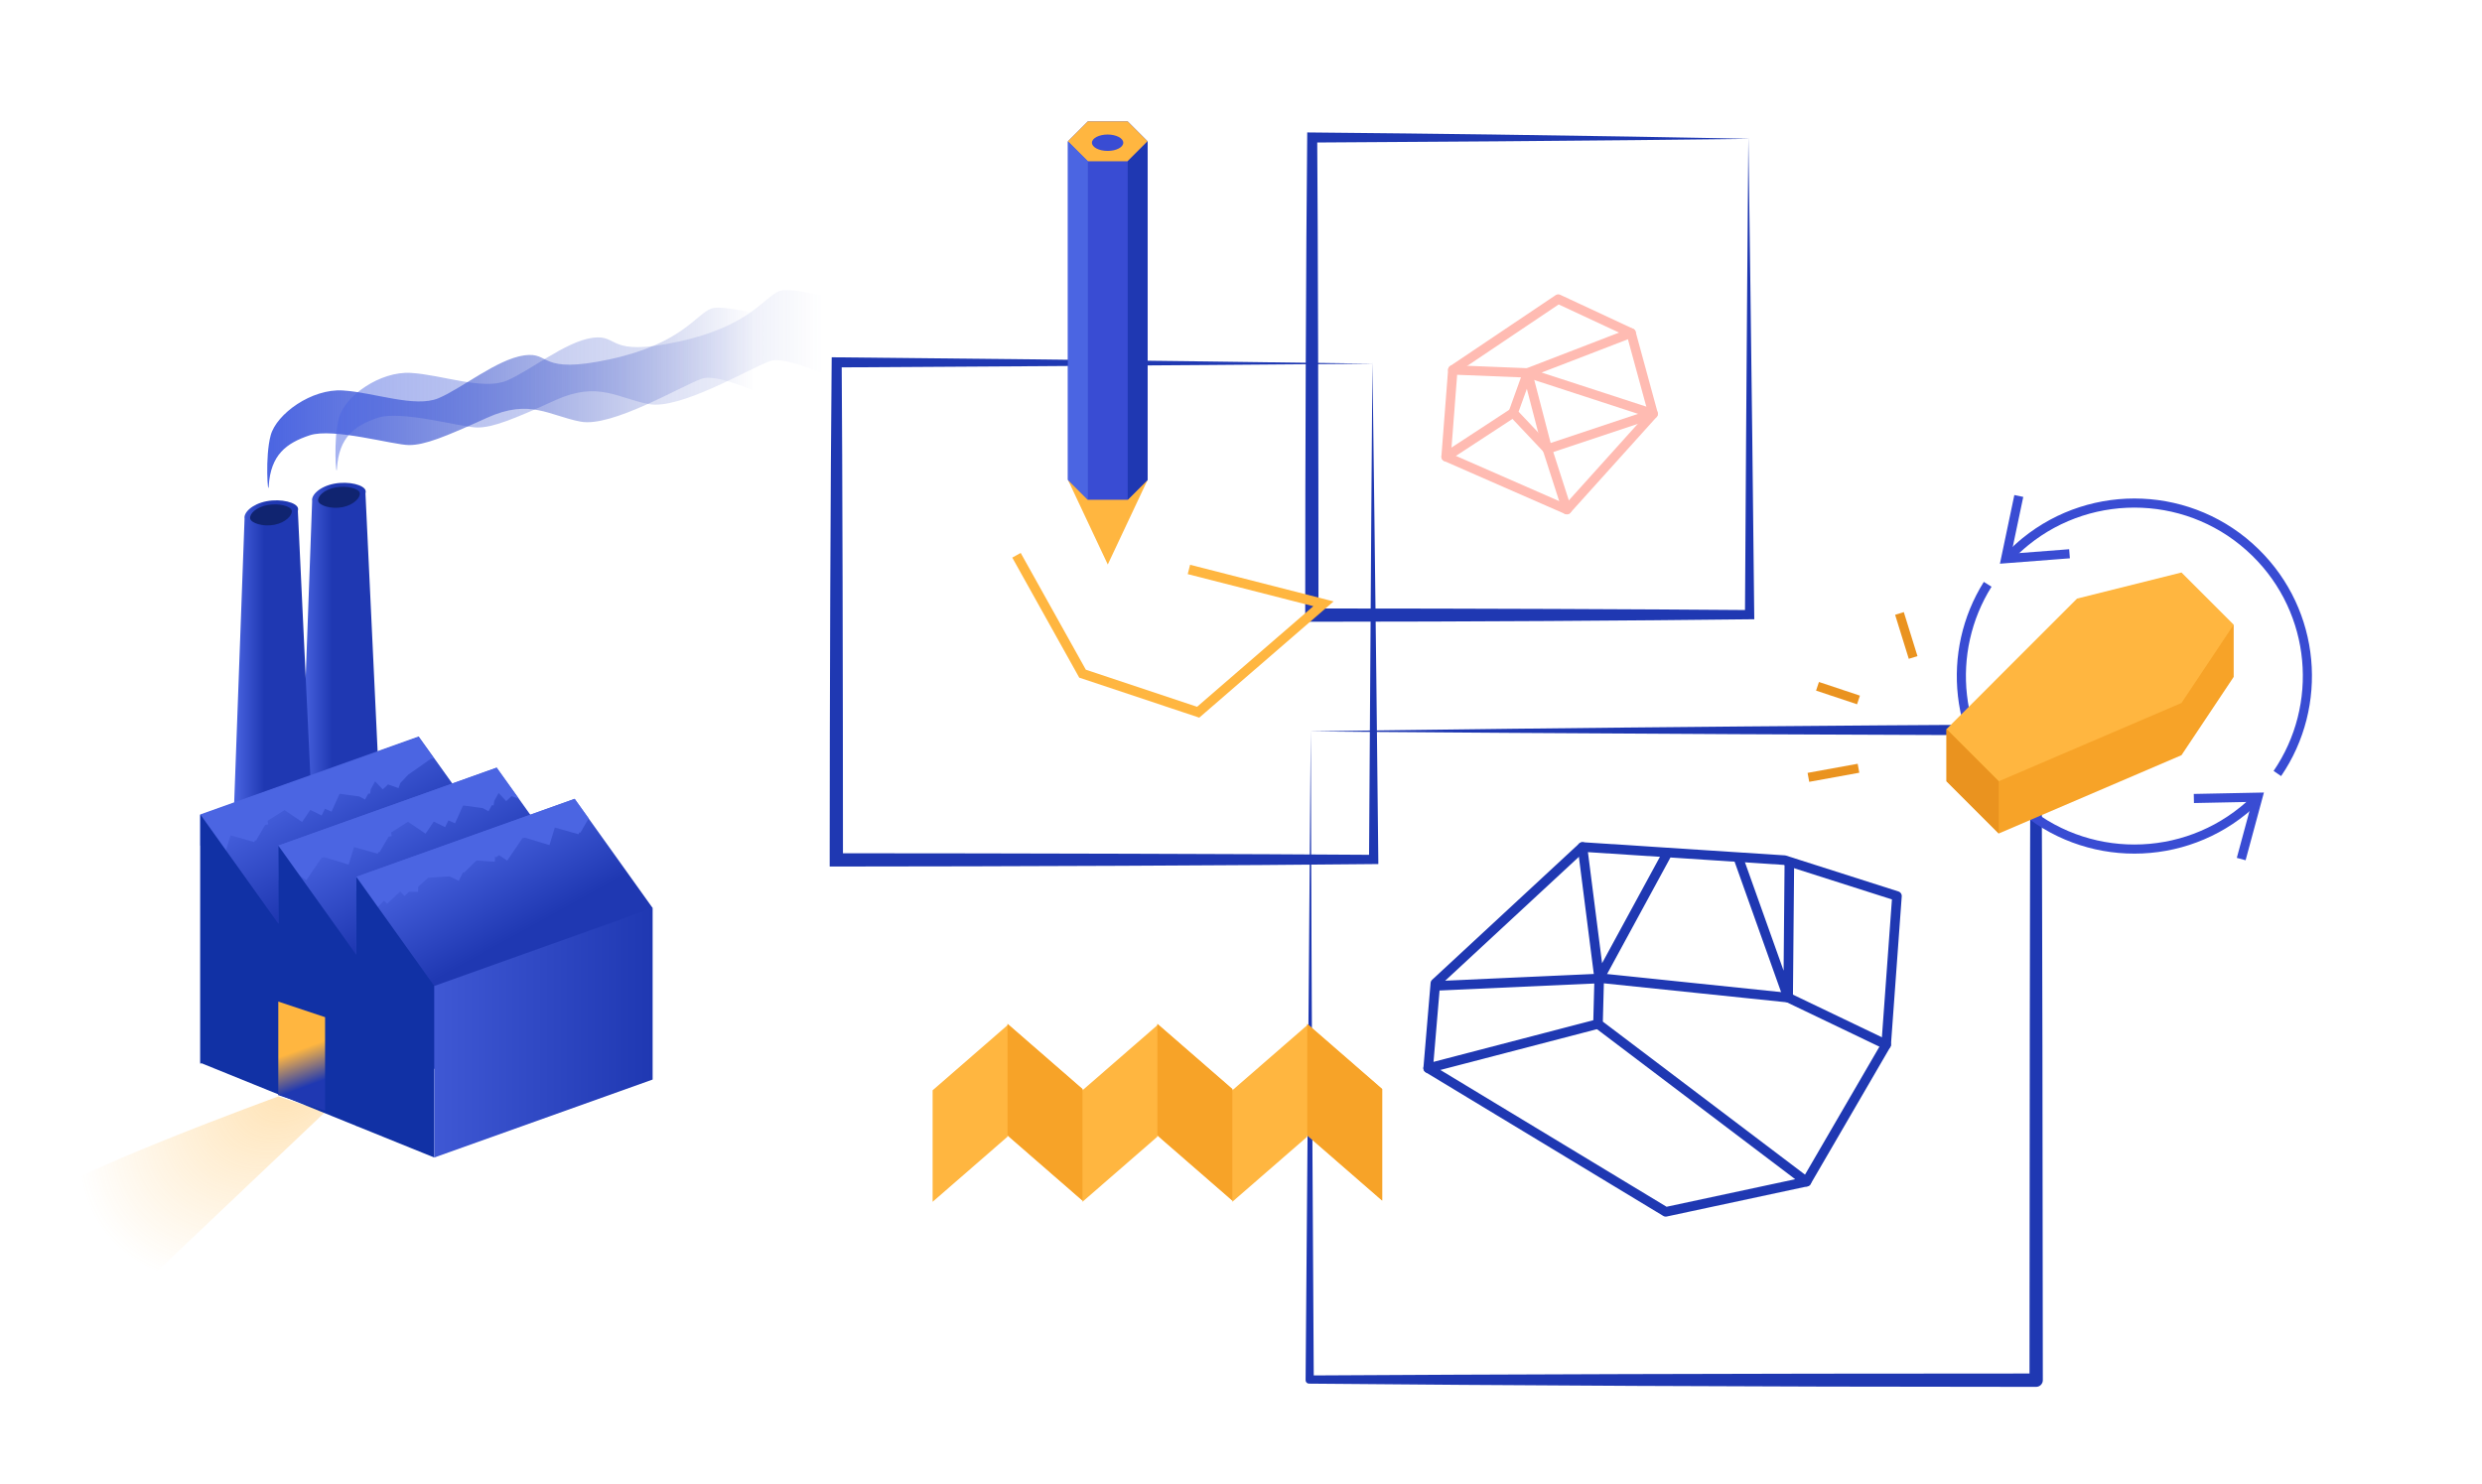
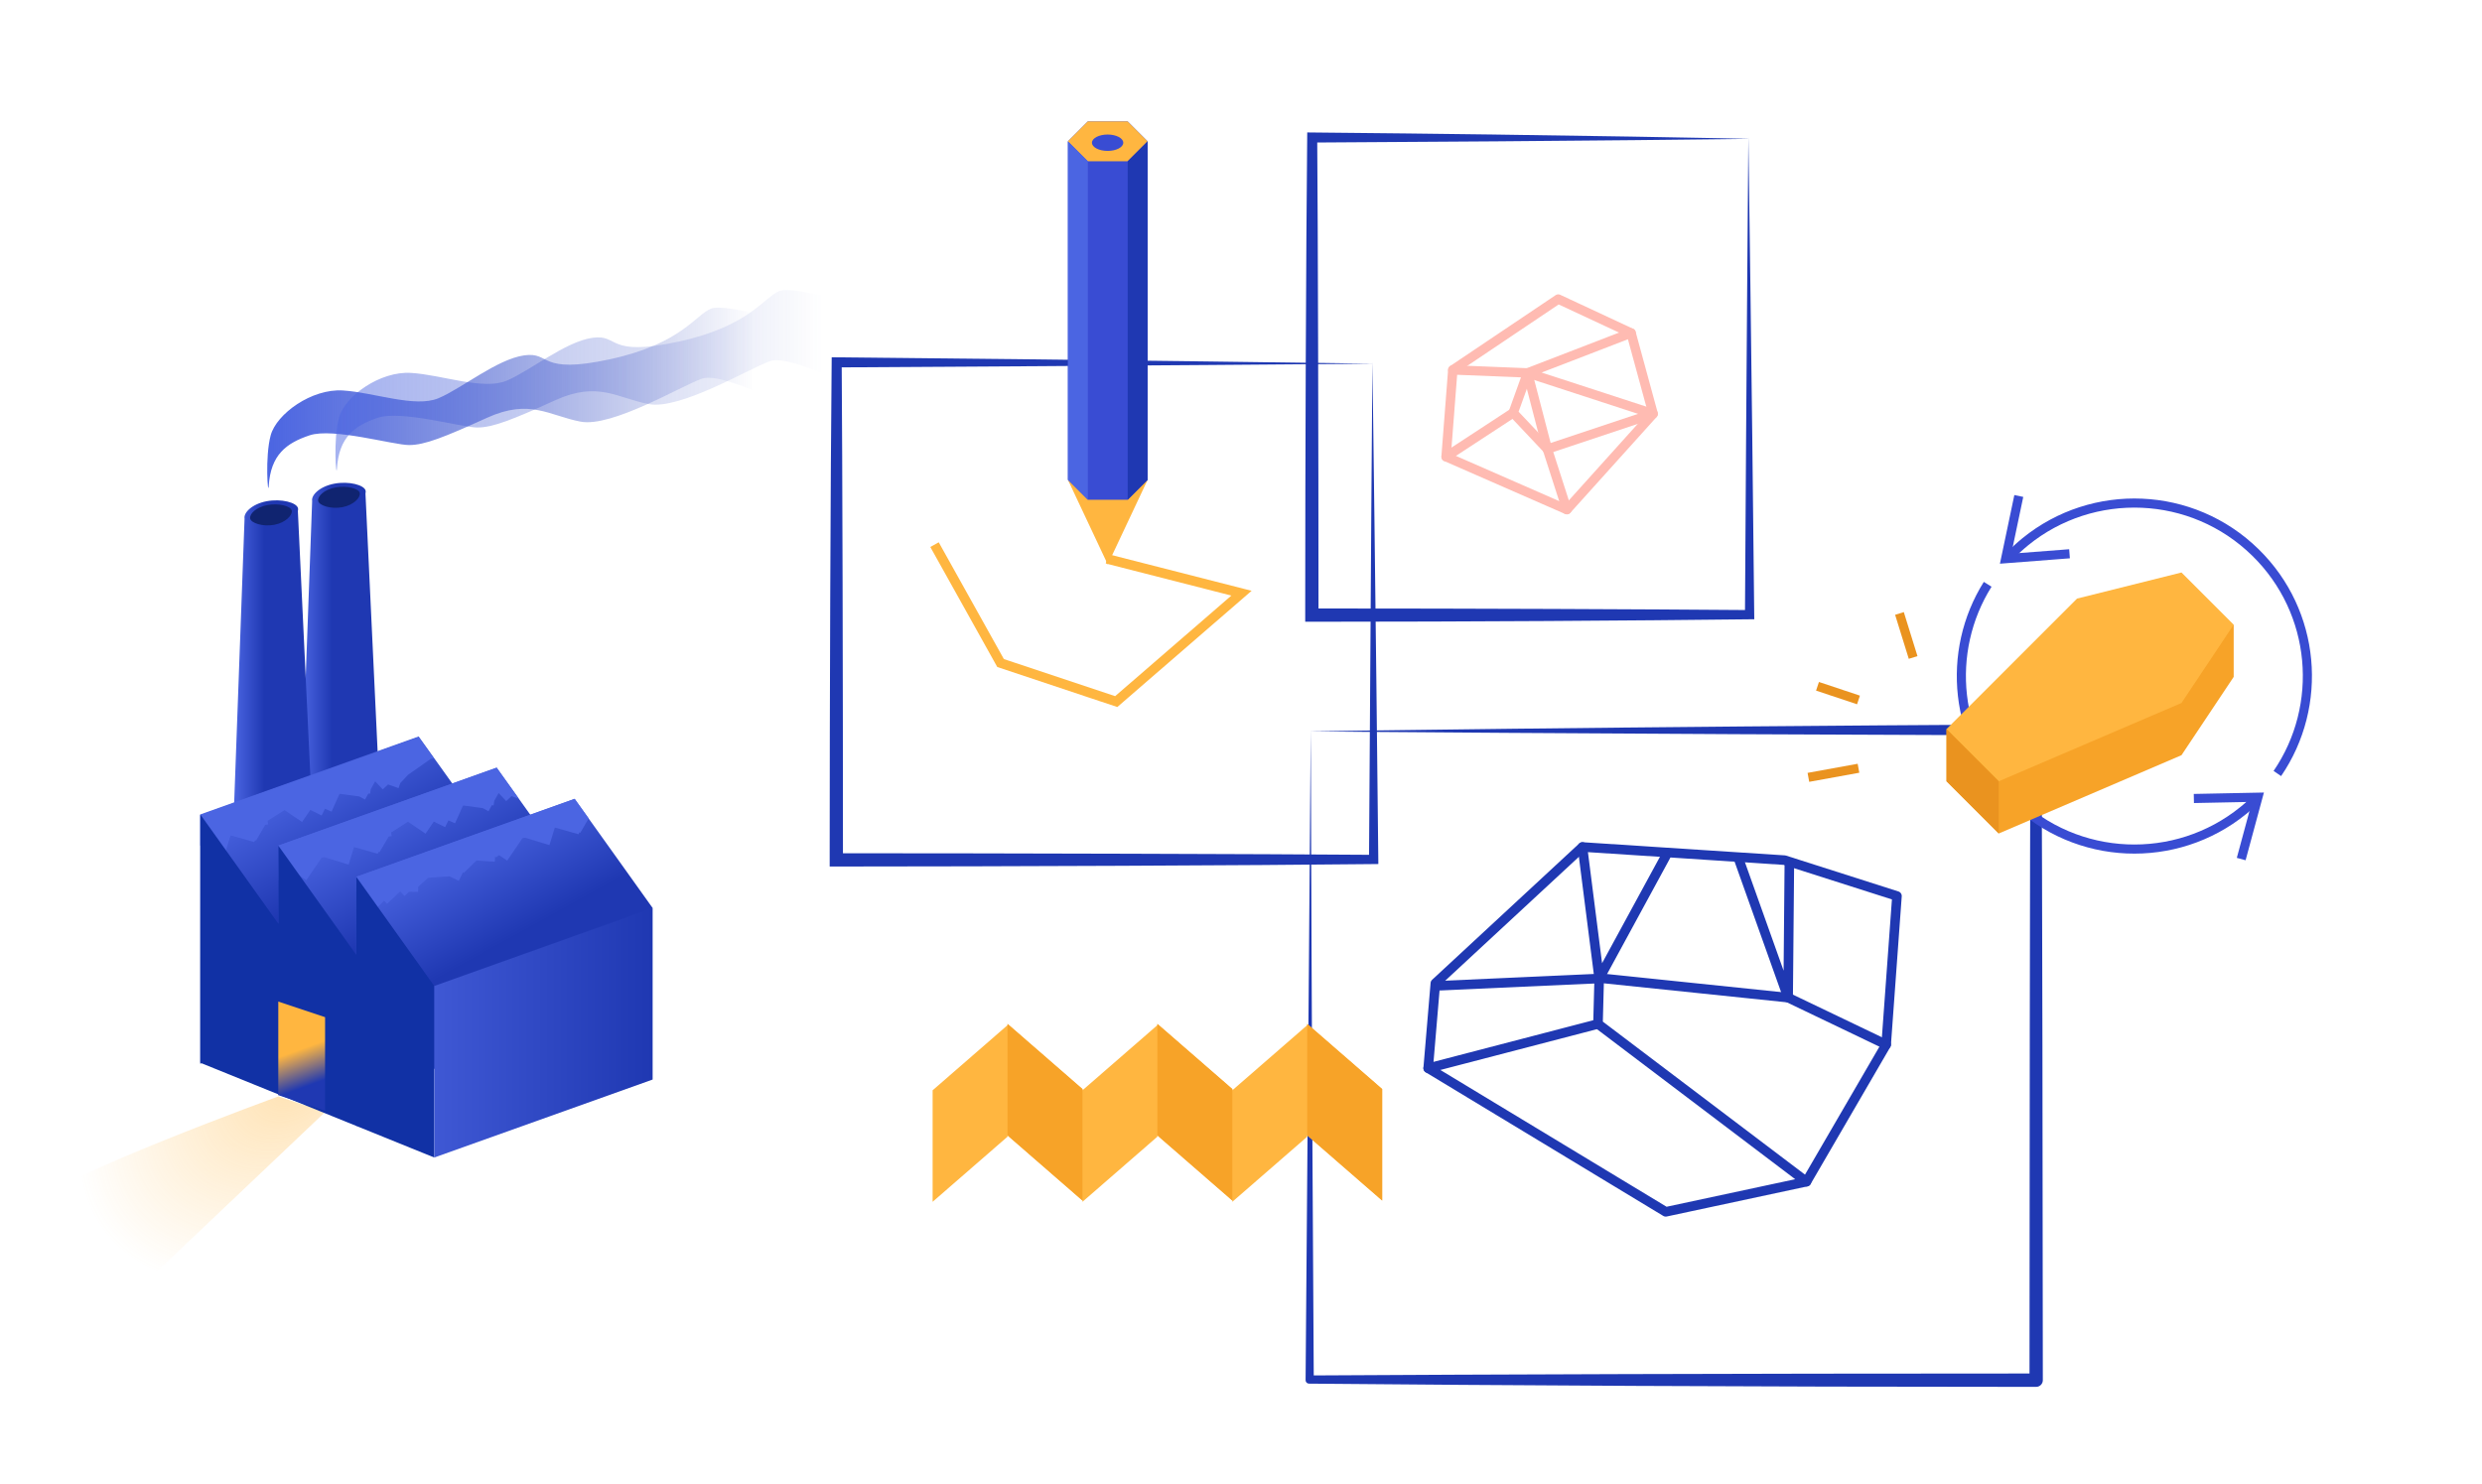
- <svg xmlns="http://www.w3.org/2000/svg" xmlns:xlink="http://www.w3.org/1999/xlink" version="1.1" id="Layer_1" x="0px" y="0px" width="545.091px" height="325.83px" viewBox="0 0 545.091 325.83" enable-background="new 0 0 545.091 325.83" xml:space="preserve">
+ <svg xmlns="http://www.w3.org/2000/svg" xmlns:xlink="http://www.w3.org/1999/xlink" version="1.1" id="Layer_1" x="0px" y="0px" width="545.092px" height="325.83px" viewBox="0 0 545.092 325.83" enable-background="new 0 0 545.092 325.83" xml:space="preserve">
  <g>
    <g>
      <g>
-         <path fill="#1F38B2" d="M287.861,160.282c0,0,0.24,79.026,0.667,142.874c-0.147-0.148-0.592-0.593-1.032-1.033     c38.589-0.231,94.477-0.427,156.013-0.427c1.289,0,2.562,0,3.668,0c-0.579,0.582-1.02,1.023-1.461,1.465     c0.004-39.178,0.088-118.133,0.211-142.873c0.566,0.566,0.9,0.908,1.248,1.249c-97.459-0.319-159.681-0.888-159.681-0.888     s66.119-1.02,159.681-1.537c0.645-0.003,1.167,0.515,1.171,1.16v0.015c0.173,30.978,0.285,107.128,0.294,142.873     c0,0.811-0.656,1.467-1.467,1.467l0,0c-0.592,0-1.214,0-1.835,0c-60.8,0-116.406-0.33-157.846-0.708h-0.014     c-0.416-0.002-0.75-0.341-0.746-0.76C287.251,240.585,287.861,160.282,287.861,160.282z" />
+         <path fill="#1F38B2" d="M287.861,160.282c0,0,0.24,79.026,0.667,142.874c-0.147-0.147-0.592-0.593-1.032-1.033     c38.589-0.23,94.478-0.427,156.014-0.427c1.289,0,2.562,0,3.668,0c-0.579,0.582-1.021,1.023-1.461,1.465     c0.004-39.178,0.088-118.133,0.211-142.873c0.565,0.566,0.899,0.908,1.248,1.249c-97.46-0.318-159.682-0.888-159.682-0.888     s66.119-1.021,159.682-1.537c0.645-0.003,1.167,0.515,1.171,1.16v0.015c0.173,30.979,0.285,107.128,0.294,142.873     c0,0.812-0.656,1.468-1.467,1.468l0,0c-0.593,0-1.215,0-1.835,0c-60.801,0-116.406-0.33-157.847-0.708h-0.014     c-0.416-0.003-0.75-0.342-0.746-0.761C287.251,240.585,287.861,160.282,287.861,160.282z" />
      </g>
    </g>
  </g>
  <g>
    <g>
      <g>
-         <path fill="#1F38B2" d="M384.335,30.496c0,0-35.75,0.491-96.232,0.813c0.171-0.17,0.676-0.675,1.179-1.179     c0.16,20.299,0.279,68.907,0.279,102.395c0,0.907,0,1.812,0,2.585c-0.584-0.585-1.023-1.022-1.458-1.457     c37.322,0.006,72.064,0.159,96.232,0.348c-0.488,0.481-0.797,0.796-1.11,1.108c0.32-54.513,0.747-104.98,0.747-104.98     s0.753,51.754,1.287,104.98l0.013,0.91l-0.935,0.011c-26.532,0.298-60.209,0.531-96.231,0.538h-1.458v-1.458     c0-0.415,0-0.854,0-1.293c0-31.878,0.18-79.231,0.434-103.687l0.01-1.04l1.025,0.009     C346.26,29.638,384.335,30.496,384.335,30.496z" />
+         <path fill="#1F38B2" d="M384.335,30.496c0,0-35.75,0.491-96.231,0.813c0.171-0.17,0.676-0.676,1.179-1.18     c0.16,20.3,0.279,68.907,0.279,102.396c0,0.907,0,1.812,0,2.585c-0.584-0.585-1.023-1.022-1.458-1.457     c37.321,0.006,72.063,0.159,96.231,0.348c-0.487,0.481-0.797,0.796-1.109,1.108c0.319-54.513,0.747-104.98,0.747-104.98     s0.753,51.754,1.286,104.98l0.014,0.91l-0.936,0.011c-26.531,0.298-60.209,0.531-96.23,0.538h-1.458v-1.458     c0-0.415,0-0.854,0-1.293c0-31.878,0.18-79.231,0.434-103.688l0.01-1.04l1.025,0.01C346.26,29.638,384.335,30.496,384.335,30.496     z" />
      </g>
    </g>
  </g>
  <g>
    <g>
      <g>
-         <path fill="#1F38B2" d="M301.773,79.887c0,0-57.62,0.491-118.103,0.814c0.171-0.172,0.676-0.675,1.179-1.179     c0.161,20.299,0.279,73.279,0.279,106.767c0,0.907,0,1.813,0,2.586c-0.585-0.585-1.023-1.022-1.458-1.456     c37.322,0.006,93.935,0.159,118.103,0.348c-0.483,0.482-0.796,0.797-1.111,1.108c0.32-54.511,0.747-109.354,0.747-109.354     s0.753,56.126,1.292,109.354l0.008,0.91l-0.934,0.012c-26.534,0.297-82.081,0.531-118.103,0.537h-1.458v-1.459     c0-0.414,0-0.853,0-1.292c0-31.882,0.18-83.609,0.434-108.064l0.01-1.041l1.025,0.009     C241.826,79.031,301.773,79.887,301.773,79.887z" />
+         <path fill="#1F38B2" d="M301.773,79.887c0,0-57.62,0.49-118.104,0.813c0.171-0.172,0.677-0.675,1.18-1.179     c0.161,20.299,0.278,73.279,0.278,106.767c0,0.907,0,1.813,0,2.586c-0.585-0.585-1.022-1.021-1.458-1.456     c37.322,0.006,93.936,0.159,118.104,0.349c-0.483,0.481-0.796,0.797-1.111,1.107c0.32-54.511,0.747-109.354,0.747-109.354     s0.753,56.126,1.292,109.354l0.008,0.91l-0.934,0.012c-26.534,0.298-82.081,0.531-118.104,0.537h-1.458v-1.459     c0-0.414,0-0.853,0-1.292c0-31.882,0.181-83.608,0.435-108.063l0.01-1.041l1.025,0.009     C241.826,79.031,301.773,79.887,301.773,79.887z" />
      </g>
    </g>
  </g>
  <polygon fill="#394CD3" points="252.036,105.403 243.287,118.525 234.539,105.403 234.539,31.043 238.913,26.669 247.661,26.669   252.036,31.043 " />
-   <path fill="#FFB640" d="M247.646,26.677h-8.749l-4.374,4.375l4.374,4.374h8.749l4.374-4.374L247.646,26.677z M243.25,33.148  c-1.896,0-3.441-0.802-3.441-1.796s1.543-1.801,3.441-1.801c1.902,0,3.439,0.805,3.439,1.801S245.152,33.148,243.25,33.148z" />
+   <path fill="#FFB640" d="M247.646,26.677h-8.749l-4.374,4.375l4.374,4.374h8.749l4.374-4.374L247.646,26.677z M243.25,33.148  c-1.896,0-3.44-0.802-3.44-1.796s1.543-1.801,3.44-1.801c1.902,0,3.439,0.805,3.439,1.801S245.152,33.148,243.25,33.148z" />
  <polygon fill="#FFB640" points="234.539,105.403 238.913,109.777 247.661,109.777 252.036,105.403 243.287,123.993 " />
  <polygon fill="#1F38B2" points="247.661,35.416 252.036,31.042 252.036,105.403 247.661,109.777 " />
  <polygon fill="#4B65E2" points="238.913,35.416 234.539,31.042 234.539,105.403 238.913,109.777 " />
  <g>
    <polygon fill="none" stroke="#1F38B2" stroke-width="2.101" stroke-linecap="round" stroke-linejoin="round" stroke-miterlimit="10" points="   315.231,215.985 313.656,234.632 365.827,266.183 396.724,259.565 414.234,229.45 416.608,196.812 391.92,188.933 347.535,186.045     " />
    <polyline fill="none" stroke="#1F38B2" stroke-width="2.101" stroke-linecap="round" stroke-linejoin="round" stroke-miterlimit="10" points="   316.281,216.51 351.212,214.934 350.949,224.914 396.724,259.565  " />
    <polyline fill="none" stroke="#1F38B2" stroke-width="2.101" stroke-linecap="round" stroke-linejoin="round" stroke-miterlimit="10" points="   352.263,214.934 392.708,219.136 414.234,229.45  " />
    <polyline fill="none" stroke="#1F38B2" stroke-width="2.101" stroke-linecap="round" stroke-linejoin="round" stroke-miterlimit="10" points="   392.971,189.984 392.708,219.136 381.94,188.933  " />
    <polyline fill="none" stroke="#1F38B2" stroke-width="2.101" stroke-linecap="round" stroke-linejoin="round" stroke-miterlimit="10" points="   365.919,187.883 351.212,214.934 347.535,186.045  " />
    <line fill="none" stroke="#1F38B2" stroke-width="2.101" stroke-linecap="round" stroke-linejoin="round" stroke-miterlimit="10" x1="313.656" y1="234.632" x2="350.949" y2="224.914" />
  </g>
  <g opacity="0.4">
-     <polygon fill="none" stroke="#FF553E" stroke-width="2.067" stroke-linecap="round" stroke-linejoin="round" stroke-miterlimit="10" points="   319.061,81.253 342.217,65.691 358.216,73.143 363.058,90.896 344.111,111.936 317.587,100.32  " />
+     <polygon fill="none" stroke="#FF553E" stroke-width="2.067" stroke-linecap="round" stroke-linejoin="round" stroke-miterlimit="10" points="   319.061,81.253 342.218,65.691 358.216,73.143 363.058,90.896 344.111,111.936 317.587,100.32  " />
    <line fill="none" stroke="#FF553E" stroke-width="2.067" stroke-linecap="round" stroke-linejoin="round" stroke-miterlimit="10" x1="339.83" y1="98.638" x2="344.111" y2="111.936" />
    <line fill="none" stroke="#FF553E" stroke-width="2.067" stroke-linecap="round" stroke-linejoin="round" stroke-miterlimit="10" x1="317.587" y1="100.32" x2="332.323" y2="90.677" />
    <polyline fill="none" stroke="#FF553E" stroke-width="2.067" stroke-linecap="round" stroke-linejoin="round" stroke-miterlimit="10" points="   319.061,81.253 335.482,81.91 339.83,98.638  " />
    <polyline fill="none" stroke="#FF553E" stroke-width="2.067" stroke-linecap="round" stroke-linejoin="round" stroke-miterlimit="10" points="   335.482,81.91 363.058,90.896 339.83,98.638 332.323,90.677 335.482,81.91 358.216,73.143  " />
  </g>
-   <polyline fill="none" stroke="#FFB640" stroke-width="2.116" stroke-miterlimit="10" points="223.238,121.964 237.745,147.973   263.142,156.439 290.655,132.629 261.105,125.079 " />
+   <polyline fill="none" stroke="#FFB640" stroke-width="2.116" stroke-miterlimit="10" points="205.239,119.63 219.745,145.64   245.143,154.106 272.656,130.295 243.106,122.745 " />
  <g>
-     <path fill="none" stroke="#394CD3" stroke-width="2" stroke-miterlimit="10" d="M495.883,175.108   c-0.332,0.337-0.668,0.667-1.011,0.99c-0.544,0.515-1.103,1.011-1.669,1.488c-0.18,0.15-0.354,0.302-0.538,0.445   c-14.804,12.021-36.59,11.271-50.522-2.4c-12.979-12.73-14.895-32.49-5.615-47.288" />
-     <path fill="none" stroke="#394CD3" stroke-width="2" stroke-miterlimit="10" d="M441.617,121.894   c0.473-0.479,0.947-0.942,1.438-1.393c0.579-0.531,1.173-1.045,1.771-1.533c14.806-12.021,36.592-11.268,50.525,2.399   c13.354,13.096,14.991,33.621,4.795,48.538" />
-     <polyline fill="none" stroke="#394CD3" stroke-width="2" stroke-miterlimit="10" points="443.365,108.943 440.473,122.717    454.504,121.637  " />
-     <polyline fill="none" stroke="#394CD3" stroke-width="2" stroke-miterlimit="10" points="492.208,188.694 495.883,175.108    481.811,175.391  " />
+     <path fill="none" stroke="#394CD3" stroke-width="2" stroke-miterlimit="10" d="M495.884,175.108   c-0.332,0.337-0.668,0.667-1.012,0.99c-0.544,0.515-1.103,1.011-1.669,1.487c-0.18,0.15-0.354,0.303-0.537,0.445   c-14.805,12.021-36.591,11.271-50.522-2.4c-12.979-12.729-14.896-32.489-5.615-47.287" />
+     <path fill="none" stroke="#394CD3" stroke-width="2" stroke-miterlimit="10" d="M441.617,121.894   c0.474-0.479,0.947-0.942,1.438-1.394c0.579-0.53,1.173-1.045,1.771-1.532c14.807-12.021,36.592-11.269,50.525,2.398   c13.354,13.096,14.991,33.621,4.795,48.538" />
+     <polyline fill="none" stroke="#394CD3" stroke-width="2" stroke-miterlimit="10" points="443.365,108.943 440.473,122.717    454.505,121.637  " />
+     <polyline fill="none" stroke="#394CD3" stroke-width="2" stroke-miterlimit="10" points="492.209,188.694 495.884,175.108    481.811,175.391  " />
  </g>
  <g>
    <g>
      <g>
-         <polyline fill="#F7A328" points="427.49,160.148 427.49,171.614 438.956,183.081 479.091,165.881 490.558,148.681      490.558,137.214    " />
-         <polygon fill="#FFB640" points="479.091,125.748 490.558,137.214 479.091,154.415 438.956,171.614 427.49,160.148      456.156,131.481    " />
+         <polyline fill="#F7A328" points="427.49,160.148 427.49,171.614 438.956,183.081 479.092,165.881 490.558,148.681      490.558,137.214    " />
+         <polygon fill="#FFB640" points="479.092,125.748 490.558,137.214 479.092,154.415 438.956,171.614 427.49,160.148      456.156,131.481    " />
      </g>
      <polygon fill="#EA931F" points="427.49,160.148 438.956,171.614 438.956,183.081 427.49,171.614   " />
    </g>
    <line fill="none" stroke="#EA931F" stroke-width="2" stroke-miterlimit="10" x1="397.156" y1="170.748" x2="408.156" y2="168.748" />
    <line fill="none" stroke="#EA931F" stroke-width="2" stroke-miterlimit="10" x1="399.156" y1="150.748" x2="408.156" y2="153.748" />
    <line fill="none" stroke="#EA931F" stroke-width="2" stroke-miterlimit="10" x1="417.156" y1="134.748" x2="420.156" y2="144.415" />
  </g>
  <g>
-     <radialGradient id="SVGID_1_" cx="-763.349" cy="-1522.139" r="53.143" gradientTransform="matrix(-0.7728 0.6347 -0.4399 -0.5357 -1195.04 -93.22)" gradientUnits="userSpaceOnUse">
+     <radialGradient id="SVGID_1_" cx="-1219.411" cy="2420.527" r="53.142" gradientTransform="matrix(-0.7728 0.6347 0.4399 0.5357 -1942.686 -285.0239)" gradientUnits="userSpaceOnUse">
      <stop offset="0" style="stop-color:#FFB640" />
      <stop offset="1" style="stop-color:#FFB640;stop-opacity:0" />
    </radialGradient>
-     <path opacity="0.4" fill="url(#SVGID_1_)" enable-background="new    " d="M71.395,244.263L32.288,281.37   c0,0-28.259-11.987-23.979-17.414c4.283-5.42,52.809-23.121,52.809-23.121L71.395,244.263z" />
-     <linearGradient id="SVGID_2_" gradientUnits="userSpaceOnUse" x1="-715.339" y1="-517.509" x2="-698.071" y2="-517.509" gradientTransform="matrix(1 0 0 1 781.5 658.3301)">
+     <path opacity="0.4" fill="url(#SVGID_1_)" enable-background="new    " d="M71.395,244.263L32.288,281.37   c0,0-28.259-11.987-23.979-17.414c4.282-5.42,52.809-23.121,52.809-23.121L71.395,244.263z" />
+     <linearGradient id="SVGID_2_" gradientUnits="userSpaceOnUse" x1="-994.439" y1="996.739" x2="-977.17" y2="996.739" gradientTransform="matrix(1 0 0 -1 1060.6 1137.56)">
      <stop offset="0" style="stop-color:#4B65E2" />
      <stop offset="0.393" style="stop-color:#1F38B2" />
      <stop offset="0.93" style="stop-color:#1F38B2" />
    </linearGradient>
-     <path fill="url(#SVGID_2_)" d="M80.263,108.404c0.051-0.212,0.074-0.413,0.039-0.597c-0.244-1.271-3.664-2.183-6.908-1.563   c-3.246,0.622-5.086,2.542-4.842,3.812l-2.391,65.541h17.268L80.263,108.404z" />
-     <linearGradient id="SVGID_3_" gradientUnits="userSpaceOnUse" x1="-730.187" y1="-513.654" x2="-712.913" y2="-513.654" gradientTransform="matrix(1 0 0 1 781.5 658.3301)">
+     <path fill="url(#SVGID_2_)" d="M80.263,108.404c0.051-0.212,0.073-0.413,0.039-0.597c-0.244-1.271-3.664-2.184-6.908-1.563   c-3.246,0.622-5.086,2.542-4.842,3.813l-2.392,65.541h17.269L80.263,108.404z" />
+     <linearGradient id="SVGID_3_" gradientUnits="userSpaceOnUse" x1="-1009.285" y1="992.885" x2="-992.012" y2="992.885" gradientTransform="matrix(1 0 0 -1 1060.6 1137.56)">
      <stop offset="0" style="stop-color:#4B65E2" />
      <stop offset="0.393" style="stop-color:#1F38B2" />
      <stop offset="0.93" style="stop-color:#1F38B2" />
    </linearGradient>
-     <path fill="url(#SVGID_3_)" d="M65.417,112.249c0.051-0.208,0.072-0.408,0.035-0.588c-0.244-1.27-3.66-2.182-6.906-1.563   c-3.245,0.622-5.081,2.543-4.837,3.814l-2.395,65.54h17.274L65.417,112.249z" />
-     <linearGradient id="SVGID_4_" gradientUnits="userSpaceOnUse" x1="-1729.18" y1="31.221" x2="-1715.335" y2="56.28" gradientTransform="matrix(1 0 0 1 1786.299 143.3594)">
+     <path fill="url(#SVGID_3_)" d="M65.417,112.249c0.052-0.208,0.072-0.408,0.035-0.588c-0.244-1.27-3.66-2.182-6.906-1.563   c-3.245,0.622-5.081,2.543-4.837,3.813l-2.395,65.54h17.273L65.417,112.249z" />
+     <linearGradient id="SVGID_4_" gradientUnits="userSpaceOnUse" x1="-2008.279" y1="448.009" x2="-1994.434" y2="422.949" gradientTransform="matrix(1 0 0 -1 2065.398 622.5894)">
      <stop offset="0" style="stop-color:#4B65E2" />
      <stop offset="0.898" style="stop-color:#1F38B2" />
    </linearGradient>
    <polygon fill="url(#SVGID_4_)" points="43.992,233.699 109.075,185.743 91.948,161.767 43.992,178.892  " />
-     <linearGradient id="SVGID_5_" gradientUnits="userSpaceOnUse" x1="-1712.053" y1="38.07" x2="-1698.209" y2="63.128" gradientTransform="matrix(1 0 0 1 1786.299 143.3594)">
+     <linearGradient id="SVGID_5_" gradientUnits="userSpaceOnUse" x1="-1991.153" y1="441.161" x2="-1977.308" y2="416.103" gradientTransform="matrix(1 0 0 -1 2065.398 622.5894)">
      <stop offset="0" style="stop-color:#4B65E2" />
      <stop offset="0.898" style="stop-color:#1F38B2" />
    </linearGradient>
    <polygon fill="url(#SVGID_5_)" points="61.119,240.55 126.202,192.594 109.075,168.618 61.119,185.743  " />
-     <linearGradient id="SVGID_6_" gradientUnits="userSpaceOnUse" x1="-1694.927" y1="44.92" x2="-1681.081" y2="69.98" gradientTransform="matrix(1 0 0 1 1786.299 143.3594)">
+     <linearGradient id="SVGID_6_" gradientUnits="userSpaceOnUse" x1="-1974.027" y1="434.309" x2="-1960.181" y2="409.249" gradientTransform="matrix(1 0 0 -1 2065.398 622.5894)">
      <stop offset="0" style="stop-color:#4B65E2" />
      <stop offset="0.898" style="stop-color:#1F38B2" />
    </linearGradient>
    <polygon fill="url(#SVGID_6_)" points="78.246,247.401 143.329,199.444 126.202,175.469 78.246,192.594  " />
    <g>
      <g>
        <g>
          <g>
            <g>
-               <defs>
-                 <polygon id="SVGID_7_" points="78.246,247.401 143.329,199.444 126.202,175.469 78.246,192.594        " />
-               </defs>
-               <clipPath id="SVGID_8_">
-                 <use xlink:href="#SVGID_7_" overflow="visible" />
-               </clipPath>
-               <polygon clip-path="url(#SVGID_8_)" fill="#4B65E2" points="165.836,164.958 172.926,164.19 172.502,160.282 178.256,156.245         170.934,145.81 170.547,142.275 168.602,142.485 165.593,138.204 160.569,141.73 157.977,139.299 157.04,140.293         156.775,140.006 153.892,142.718 150.61,144.437 149.52,144.555 149.205,143.985 148.437,144.409 144.551,143.043         144.252,143.897 143.15,143.29 140.281,148.466 135.295,147.702 133.192,146.764 132.519,148.277 131.089,147.578         130.671,148.429 127.002,153.821 124.528,154.852 119.861,152.135 118.388,154.669 116.003,153.524 114.767,156.097         111.876,155.282 111.076,158.102 109.617,159.211 106.879,158.375 106.015,157.788 105.828,158.055 105.295,157.892         104.778,159.6 103.741,161.115 102.692,160.041 98.246,164.401 94.423,165.011 90.96,163.321 90.079,165.127 90.071,165.12         89.211,165.94 87.316,165.818 87.189,167.883 86.779,168.274 85.404,166.817 83.897,168.237 83.329,167.671 80.128,170.872         75.581,171.175 75.698,172.917 70.056,172.852 69.959,181.058 67.219,183.799 69.895,186.471 69.787,195.644 79.191,195.756         82.816,199.379 84.352,197.835 85.002,198.523 87.83,195.858 87.951,195.858 88.862,196.805 89.825,195.883 90.523,195.89         90.563,195.93 90.606,195.89 91.828,195.905 91.838,194.767 94.019,192.794 98.715,192.481 100.757,193.478 101.69,191.57         101.855,191.742 104.633,189.014 108.661,189.274 108.739,188.056 108.943,188.328 109.608,187.826 111.385,189.037         114.735,184.125 114.808,184.084 115.333,184.002 120.67,185.63 121.847,181.774 126.912,183.201 126.914,183.187         127.044,183.25 127.254,182.812 127.447,182.925 129.452,179.473 130.118,179.379 130.001,178.566 133.709,176.219         137.555,178.837 139.365,176.18 141.858,177.401 142.586,175.914 144.036,176.563 145.747,172.729 145.894,172.654         150.139,173.227 151.383,173.916 152.124,172.575 152.502,172.632 152.659,171.612 153.607,169.901 155.281,171.681         156.439,170.589 158.739,171.4 159.132,170.282 160.839,168.468       " />
+               <g>
+                 <defs>
+                   <polygon id="SVGID_7_" points="78.246,247.401 143.329,199.444 126.202,175.469 78.246,192.594         " />
+                 </defs>
+                 <clipPath id="SVGID_8_">
+                   <use xlink:href="#SVGID_7_" overflow="visible" />
+                 </clipPath>
+                 <polygon clip-path="url(#SVGID_8_)" fill="#4B65E2" points="165.836,164.958 172.926,164.19 172.502,160.282          178.256,156.245 170.934,145.81 170.547,142.275 168.602,142.485 165.594,138.204 160.569,141.73 157.977,139.299          157.04,140.293 156.775,140.006 153.892,142.719 150.61,144.437 149.52,144.555 149.205,143.985 148.437,144.409          144.551,143.043 144.252,143.897 143.15,143.29 140.281,148.466 135.295,147.702 133.192,146.764 132.519,148.277          131.089,147.578 130.671,148.429 127.002,153.821 124.528,154.852 119.861,152.135 118.388,154.669 116.003,153.524          114.767,156.097 111.876,155.282 111.076,158.102 109.617,159.211 106.879,158.375 106.015,157.788 105.828,158.055          105.295,157.892 104.778,159.6 103.741,161.115 102.692,160.041 98.246,164.401 94.423,165.011 90.96,163.321          90.079,165.127 90.071,165.12 89.211,165.94 87.316,165.818 87.189,167.883 86.779,168.274 85.404,166.817 83.897,168.237          83.329,167.671 80.128,170.872 75.581,171.175 75.698,172.917 70.056,172.852 69.959,181.058 67.219,183.799 69.895,186.471          69.787,195.644 79.191,195.756 82.816,199.379 84.352,197.835 85.002,198.523 87.83,195.858 87.951,195.858 88.862,196.805          89.825,195.883 90.523,195.89 90.563,195.93 90.606,195.89 91.828,195.905 91.838,194.767 94.019,192.794 98.715,192.481          100.757,193.478 101.69,191.57 101.855,191.742 104.633,189.014 108.661,189.274 108.739,188.056 108.943,188.328          109.608,187.826 111.385,189.037 114.735,184.125 114.808,184.084 115.333,184.002 120.67,185.63 121.847,181.774          126.912,183.201 126.914,183.187 127.044,183.25 127.254,182.812 127.447,182.925 129.452,179.473 130.118,179.379          130.001,178.566 133.709,176.219 137.555,178.837 139.365,176.18 141.858,177.401 142.586,175.914 144.036,176.563          145.747,172.729 145.894,172.654 150.139,173.227 151.383,173.916 152.124,172.575 152.502,172.632 152.659,171.612          153.607,169.901 155.281,171.681 156.439,170.589 158.739,171.4 159.132,170.282 160.839,168.469        " />
+               </g>
            </g>
          </g>
        </g>
      </g>
    </g>
    <g>
      <g>
        <g>
          <g>
            <g>
-               <defs>
-                 <polygon id="SVGID_9_" points="61.119,240.55 126.202,192.594 109.075,168.618 61.119,185.743        " />
-               </defs>
-               <clipPath id="SVGID_10_">
-                 <use xlink:href="#SVGID_9_" overflow="visible" />
-               </clipPath>
-               <polygon clip-path="url(#SVGID_10_)" fill="#4B65E2" points="121.739,169.241 128.825,168.475 128.402,164.566         134.154,160.53 126.832,150.093 126.449,146.56 124.502,146.769 121.496,142.485 116.467,146.014 113.875,143.581         112.944,144.575 112.673,144.286 109.793,147 106.508,148.72 105.42,148.84 105.1,148.267 104.335,148.695 100.45,147.327         100.147,148.181 99.053,147.576 96.185,152.75 91.195,151.986 89.093,151.048 88.417,152.56 86.987,151.86 86.569,152.712         82.898,158.105 80.423,159.137 75.756,156.42 74.286,158.95 71.901,157.807 70.669,160.382 67.774,159.566 66.98,162.385         65.516,163.496 62.777,162.659 61.91,162.069 61.729,162.339 61.198,162.177 60.676,163.885 59.643,165.399 58.59,164.325         54.143,168.685 50.323,169.297 46.861,167.604 45.973,169.409 45.968,169.403 45.113,170.223 43.219,170.1 43.087,172.165         42.676,172.558 41.303,171.1 39.796,172.52 39.228,171.954 36.03,175.155 31.48,175.458 31.592,177.2 25.951,177.133         25.853,185.339 23.117,188.082 25.794,190.756 25.685,199.928 35.085,200.04 38.715,203.659 40.253,202.119 40.901,202.807         43.728,200.141 43.854,200.142 44.755,201.088 45.723,200.165 46.426,200.173 46.458,200.213 46.503,200.175 47.723,200.188         47.74,199.052 49.916,197.077 54.614,196.764 56.656,197.762 57.584,195.855 57.754,196.026 60.531,193.3 64.559,193.555         64.633,192.338 64.844,192.614 65.501,192.109 67.283,193.322 70.634,188.409 70.704,188.369 71.231,188.286 76.569,189.914         77.744,186.059 82.81,187.484 82.815,187.471 82.942,187.532 83.152,187.094 83.345,187.207 85.354,183.757 86.017,183.661         85.9,182.852 89.604,180.504 93.456,183.121 95.265,180.464 97.756,181.686 98.484,180.198 99.935,180.846 101.645,177.013         101.792,176.934 106.04,177.511 107.281,178.196 108.02,176.858 108.402,176.916 108.554,175.896 109.506,174.184         111.176,175.962 112.337,174.874 114.642,175.681 115.034,174.563 116.739,172.75       " />
+               <g>
+                 <defs>
+                   <polygon id="SVGID_9_" points="61.119,240.55 126.202,192.594 109.075,168.618 61.119,185.743         " />
+                 </defs>
+                 <clipPath id="SVGID_10_">
+                   <use xlink:href="#SVGID_9_" overflow="visible" />
+                 </clipPath>
+                 <polygon clip-path="url(#SVGID_10_)" fill="#4B65E2" points="121.739,169.241 128.825,168.475 128.402,164.566          134.154,160.53 126.832,150.094 126.449,146.56 124.502,146.769 121.496,142.485 116.467,146.014 113.875,143.581          112.944,144.575 112.673,144.286 109.793,147 106.508,148.72 105.42,148.84 105.1,148.267 104.335,148.695 100.45,147.327          100.147,148.181 99.053,147.576 96.185,152.75 91.195,151.986 89.094,151.048 88.417,152.56 86.987,151.86 86.569,152.712          82.898,158.105 80.423,159.137 75.756,156.42 74.286,158.95 71.901,157.807 70.669,160.382 67.774,159.566 66.98,162.385          65.516,163.496 62.777,162.659 61.91,162.069 61.729,162.339 61.198,162.177 60.676,163.885 59.643,165.399 58.59,164.325          54.143,168.685 50.323,169.297 46.861,167.604 45.973,169.409 45.968,169.403 45.113,170.223 43.219,170.1 43.087,172.165          42.676,172.558 41.303,171.1 39.796,172.52 39.228,171.954 36.03,175.155 31.48,175.458 31.592,177.2 25.951,177.133          25.853,185.339 23.117,188.082 25.794,190.756 25.685,199.928 35.085,200.04 38.715,203.659 40.253,202.119 40.901,202.807          43.728,200.141 43.854,200.142 44.755,201.088 45.723,200.165 46.426,200.173 46.458,200.213 46.503,200.175 47.723,200.188          47.74,199.052 49.916,197.077 54.614,196.764 56.656,197.762 57.584,195.855 57.754,196.026 60.531,193.3 64.559,193.555          64.633,192.338 64.844,192.614 65.501,192.109 67.283,193.322 70.634,188.409 70.704,188.369 71.231,188.286 76.569,189.914          77.744,186.059 82.81,187.484 82.815,187.471 82.942,187.532 83.152,187.094 83.345,187.207 85.354,183.757 86.017,183.661          85.9,182.852 89.604,180.504 93.456,183.121 95.265,180.464 97.756,181.686 98.484,180.198 99.935,180.846 101.645,177.013          101.792,176.934 106.04,177.511 107.281,178.196 108.02,176.858 108.402,176.916 108.554,175.896 109.506,174.184          111.176,175.962 112.337,174.874 114.642,175.681 115.034,174.563 116.739,172.75        " />
+               </g>
            </g>
          </g>
        </g>
      </g>
    </g>
    <g>
      <g>
        <g>
          <g>
            <g>
-               <defs>
-                 <polygon id="SVGID_11_" points="43.992,233.841 109.075,185.885 91.948,161.909 43.992,179.034        " />
-               </defs>
-               <clipPath id="SVGID_12_">
-                 <use xlink:href="#SVGID_11_" overflow="visible" />
-               </clipPath>
-               <polygon clip-path="url(#SVGID_12_)" fill="#4B65E2" points="94.621,166.673 101.704,165.905 101.284,161.997         107.037,157.961 99.712,147.526 99.332,143.991 97.382,144.201 94.379,139.916 89.35,143.447 86.758,141.014 85.826,142.007         85.556,141.717 82.675,144.43 79.39,146.152 78.303,146.271 77.987,145.696 77.214,146.125 73.33,144.759 73.031,145.612         71.935,145.007 69.067,150.18 64.076,149.416 61.975,148.479 61.3,149.991 59.865,149.29 59.452,150.143 55.783,155.536         53.305,156.567 48.64,153.851 47.169,156.382 44.783,155.237 43.551,157.812 40.657,156.996 39.862,159.817 38.395,160.927         35.66,160.091 34.793,159.501 34.611,159.772 34.08,159.608 33.559,161.315 32.526,162.831 31.473,161.757 27.024,166.118         23.205,166.727 19.739,165.034 18.856,166.841 18.852,166.831 17.994,167.653 16.102,167.532 15.969,169.594 15.556,169.985         14.185,168.528 12.677,169.952 12.107,169.385 8.913,172.586 4.362,172.891 4.475,174.631 -1.163,174.563 -1.26,182.769         -4,185.512 -1.323,188.186 -1.432,197.359 7.972,197.47 11.598,201.09 13.132,199.551 13.783,200.238 16.611,197.574         16.736,197.574 17.642,198.518 18.606,197.596 19.308,197.604 19.343,197.644 19.387,197.605 20.606,197.62 20.623,196.483         22.797,194.509 27.496,194.196 29.538,195.194 30.469,193.286 30.637,193.453 33.414,190.73 37.442,190.987 37.515,189.768         37.727,190.045 38.388,189.541 40.166,190.754 43.516,185.84 43.588,185.8 44.114,185.718 49.451,187.344 50.628,183.49         55.69,184.915 55.694,184.901 55.825,184.963 56.031,184.525 56.225,184.638 58.237,181.187 58.896,181.093 58.782,180.284         62.488,177.934 66.339,180.552 68.148,177.896 70.639,179.118 71.367,177.631 72.818,178.277 74.528,174.446 74.675,174.366         78.918,174.941 80.164,175.627 80.903,174.29 81.283,174.348 81.437,173.328 82.388,171.616 84.061,173.393 85.22,172.305         87.525,173.114 87.917,171.996 89.621,170.179       " />
+               <g>
+                 <defs>
+                   <polygon id="SVGID_11_" points="43.992,233.841 109.075,185.885 91.948,161.909 43.992,179.034         " />
+                 </defs>
+                 <clipPath id="SVGID_12_">
+                   <use xlink:href="#SVGID_11_" overflow="visible" />
+                 </clipPath>
+                 <polygon clip-path="url(#SVGID_12_)" fill="#4B65E2" points="94.621,166.673 101.704,165.905 101.284,161.997          107.037,157.961 99.712,147.526 99.332,143.991 97.382,144.201 94.379,139.916 89.35,143.447 86.758,141.014 85.826,142.007          85.556,141.717 82.675,144.43 79.39,146.152 78.303,146.271 77.987,145.696 77.214,146.125 73.33,144.76 73.031,145.612          71.935,145.007 69.067,150.18 64.076,149.416 61.975,148.479 61.3,149.991 59.865,149.29 59.452,150.143 55.783,155.536          53.305,156.567 48.64,153.851 47.169,156.382 44.783,155.237 43.551,157.812 40.657,156.996 39.862,159.817 38.395,160.927          35.66,160.091 34.793,159.501 34.611,159.772 34.08,159.608 33.559,161.315 32.526,162.831 31.473,161.757 27.024,166.118          23.205,166.727 19.739,165.034 18.856,166.841 18.852,166.831 17.994,167.653 16.102,167.532 15.969,169.594 15.556,169.985          14.185,168.528 12.677,169.952 12.107,169.385 8.913,172.586 4.362,172.891 4.475,174.631 -1.163,174.563 -1.26,182.769          -4,185.512 -1.323,188.186 -1.432,197.359 7.972,197.47 11.598,201.09 13.132,199.552 13.783,200.238 16.611,197.574          16.736,197.574 17.642,198.518 18.606,197.596 19.308,197.604 19.343,197.644 19.387,197.605 20.606,197.62 20.623,196.483          22.797,194.51 27.496,194.196 29.538,195.194 30.469,193.286 30.637,193.453 33.414,190.73 37.442,190.987 37.515,189.768          37.727,190.045 38.388,189.541 40.166,190.754 43.516,185.84 43.588,185.8 44.114,185.719 49.451,187.344 50.628,183.49          55.69,184.915 55.694,184.901 55.825,184.963 56.031,184.525 56.225,184.638 58.237,181.187 58.896,181.094 58.782,180.284          62.488,177.934 66.339,180.552 68.148,177.896 70.639,179.118 71.367,177.631 72.818,178.277 74.528,174.446 74.675,174.366          78.918,174.941 80.164,175.627 80.903,174.29 81.283,174.348 81.437,173.328 82.388,171.616 84.061,173.393 85.22,172.305          87.525,173.114 87.917,171.996 89.621,170.179        " />
+               </g>
            </g>
          </g>
        </g>
      </g>
    </g>
    <polygon fill="#1131A5" points="43.992,191.54 43.992,233.438 95.373,254.252 95.373,254.252 95.373,216.573 95.373,216.573    78.246,192.594 78.246,209.722 61.119,185.743 61.119,202.872 43.992,178.892  " />
-     <linearGradient id="SVGID_13_" gradientUnits="userSpaceOnUse" x1="-1690.926" y1="83.489" x2="-1642.969" y2="83.489" gradientTransform="matrix(1 0 0 1 1786.299 143.3594)">
+     <linearGradient id="SVGID_13_" gradientUnits="userSpaceOnUse" x1="-1970.026" y1="395.741" x2="-1922.07" y2="395.741" gradientTransform="matrix(1 0 0 -1 2065.398 622.5894)">
      <stop offset="0" style="stop-color:#3F58D4" />
      <stop offset="1" style="stop-color:#1F38B2" />
    </linearGradient>
    <polygon fill="url(#SVGID_13_)" points="143.329,237.126 95.373,254.252 95.373,216.573 143.329,199.444  " />
-     <linearGradient id="SVGID_14_" gradientUnits="userSpaceOnUse" x1="-1724.496" y1="76.389" x2="-1715.587" y2="100.866" gradientTransform="matrix(1 0 0 1 1786.299 143.3594)">
+     <linearGradient id="SVGID_14_" gradientUnits="userSpaceOnUse" x1="-2003.595" y1="402.842" x2="-1994.686" y2="378.365" gradientTransform="matrix(1 0 0 -1 2065.398 622.5894)">
      <stop offset="0.442" style="stop-color:#FFB640" />
      <stop offset="0.753" style="stop-color:#1F38B2" />
    </linearGradient>
    <polygon fill="url(#SVGID_14_)" points="61.119,240.55 61.119,219.998 71.395,223.425 71.395,243.976  " />
-     <path fill="#102470" d="M64.074,112.156c0.188,0.984-1.293,2.628-3.816,3.114c-2.52,0.482-5.126-0.38-5.315-1.364   c-0.19-0.99,1.24-2.48,3.764-2.963C61.23,110.46,63.885,111.167,64.074,112.156z" />
-     <path fill="#102470" d="M79.013,108.29c0.187,0.986-1.292,2.63-3.816,3.114c-2.521,0.482-5.125-0.379-5.316-1.363   c-0.19-0.989,1.239-2.482,3.764-2.965C76.17,106.594,78.824,107.305,79.013,108.29z" />
-     <linearGradient id="SVGID_15_" gradientUnits="userSpaceOnUse" x1="-1727.611" y1="-55.973" x2="-1608.573" y2="-55.973" gradientTransform="matrix(1 0 0 1 1786.299 143.3594)">
+     <path fill="#102470" d="M64.074,112.156c0.188,0.984-1.293,2.628-3.816,3.114c-2.52,0.481-5.126-0.38-5.314-1.364   c-0.19-0.99,1.24-2.479,3.764-2.963S63.885,111.167,64.074,112.156z" />
+     <path fill="#102470" d="M79.013,108.29c0.187,0.986-1.292,2.63-3.816,3.114c-2.521,0.482-5.125-0.379-5.316-1.363   c-0.189-0.988,1.239-2.481,3.765-2.965C76.17,106.594,78.824,107.305,79.013,108.29z" />
+     <linearGradient id="SVGID_15_" gradientUnits="userSpaceOnUse" x1="-2006.711" y1="535.204" x2="-1887.674" y2="535.204" gradientTransform="matrix(1 0 0 -1 2065.398 622.5894)">
      <stop offset="0" style="stop-color:#4B65E2" />
      <stop offset="0.898" style="stop-color:#1F38B2;stop-opacity:0" />
    </linearGradient>
-     <path fill="url(#SVGID_15_)" d="M59.02,106.746c-0.161,2.563-0.856-6.422,0.428-11.132c1.283-4.71,8.992-10.276,15.842-9.849   c6.852,0.428,15.844,3.854,20.982,1.714c5.133-2.141,12.845-8.564,18.835-9.42c5.998-0.856,2.997,4.282,18.839,0.855   c15.842-3.426,18.84-9.847,22.266-11.133c3.428-1.284,19.701,3.855,19.701,3.855s2.993,21.409,1.285,20.124   c-1.708-1.286-18.412-10.277-23.123-8.563c-4.71,1.712-19.696,10.705-26.547,9.42c-6.851-1.284-11.132-5.138-20.552-0.855   c-9.42,4.282-13.702,5.995-17.127,5.995c-3.426,0-16.696-3.854-21.839-2.141C62.872,97.327,59.448,99.895,59.02,106.746z" />
-     <linearGradient id="SVGID_16_" gradientUnits="userSpaceOnUse" x1="-1712.626" y1="-59.827" x2="-1593.588" y2="-59.827" gradientTransform="matrix(1 0 0 1 1786.299 143.3594)">
+     <path fill="url(#SVGID_15_)" d="M59.02,106.746c-0.161,2.563-0.856-6.422,0.428-11.132c1.283-4.71,8.992-10.276,15.842-9.849   c6.853,0.428,15.844,3.854,20.982,1.714c5.133-2.142,12.845-8.564,18.835-9.42c5.998-0.856,2.997,4.281,18.839,0.854   c15.842-3.426,18.84-9.847,22.266-11.133c3.429-1.284,19.701,3.855,19.701,3.855s2.993,21.408,1.285,20.124   c-1.708-1.286-18.412-10.277-23.123-8.563c-4.71,1.712-19.696,10.705-26.547,9.42c-6.851-1.284-11.132-5.138-20.552-0.854   c-9.42,4.281-13.702,5.994-17.127,5.994c-3.427,0-16.696-3.854-21.839-2.141C62.872,97.327,59.448,99.895,59.02,106.746z" />
+     <linearGradient id="SVGID_16_" gradientUnits="userSpaceOnUse" x1="-1991.726" y1="539.057" x2="-1872.687" y2="539.057" gradientTransform="matrix(1 0 0 -1 2065.398 622.5894)">
      <stop offset="0" style="stop-color:#4B65E2" />
      <stop offset="0.898" style="stop-color:#1F38B2;stop-opacity:0" />
    </linearGradient>
-     <path opacity="0.5" fill="url(#SVGID_16_)" enable-background="new    " d="M74.003,102.892c-0.16,2.563-0.852-6.422,0.428-11.132   c1.288-4.711,8.993-10.277,15.843-9.849s15.842,3.854,20.98,1.713c5.138-2.141,12.845-8.563,18.84-9.42   c5.993-0.855,2.992,4.283,18.835,0.856c15.847-3.426,18.841-9.848,22.271-11.133c3.425-1.286,19.696,3.854,19.696,3.854   s2.998,21.41,1.288,20.124c-1.717-1.284-18.412-10.276-23.122-8.563c-4.709,1.713-19.701,10.706-26.552,9.421   c-6.851-1.283-11.132-5.139-20.552-0.857c-9.415,4.283-13.701,5.996-17.127,5.996c-3.426,0-16.699-3.854-21.84-2.141   C77.859,93.472,74.435,96.042,74.003,102.892z" />
+     <path opacity="0.5" fill="url(#SVGID_16_)" enable-background="new    " d="M74.003,102.892c-0.16,2.563-0.852-6.422,0.429-11.132   c1.288-4.712,8.992-10.277,15.843-9.85c6.85,0.428,15.842,3.854,20.979,1.713c5.139-2.141,12.846-8.563,18.841-9.42   c5.992-0.854,2.991,4.283,18.835,0.856c15.847-3.427,18.841-9.849,22.271-11.133c3.425-1.286,19.696,3.854,19.696,3.854   s2.998,21.41,1.288,20.124c-1.718-1.284-18.412-10.276-23.122-8.563c-4.709,1.714-19.701,10.706-26.553,9.422   c-6.851-1.283-11.132-5.14-20.552-0.857c-9.415,4.283-13.701,5.996-17.127,5.996s-16.699-3.854-21.84-2.141   C77.859,93.472,74.435,96.042,74.003,102.892z" />
  </g>
  <g>
    <polygon fill="#FFB640" points="287.094,249.393 287.094,249.672 270.641,263.98 270.641,263.702 254.185,249.393 254.185,249.672    237.729,263.98 237.729,263.702 221.275,249.393 221.275,249.672 204.82,263.98 204.82,239.488 221.275,225.179 221.275,224.902    237.729,239.21 237.729,239.488 254.185,225.179 254.185,224.902 270.641,239.21 270.641,239.488 287.094,225.179 287.094,224.902    303.547,239.21 303.547,263.702  " />
    <polygon fill="#F7A328" points="287.094,249.393 287.094,224.902 303.547,239.21 303.547,263.702  " />
    <polygon fill="#F7A328" points="221.275,249.393 221.275,224.902 237.729,239.21 237.729,263.702  " />
    <polygon fill="#F7A328" points="254.185,249.393 254.185,224.902 270.641,239.21 270.641,263.702  " />
  </g>
</svg>
